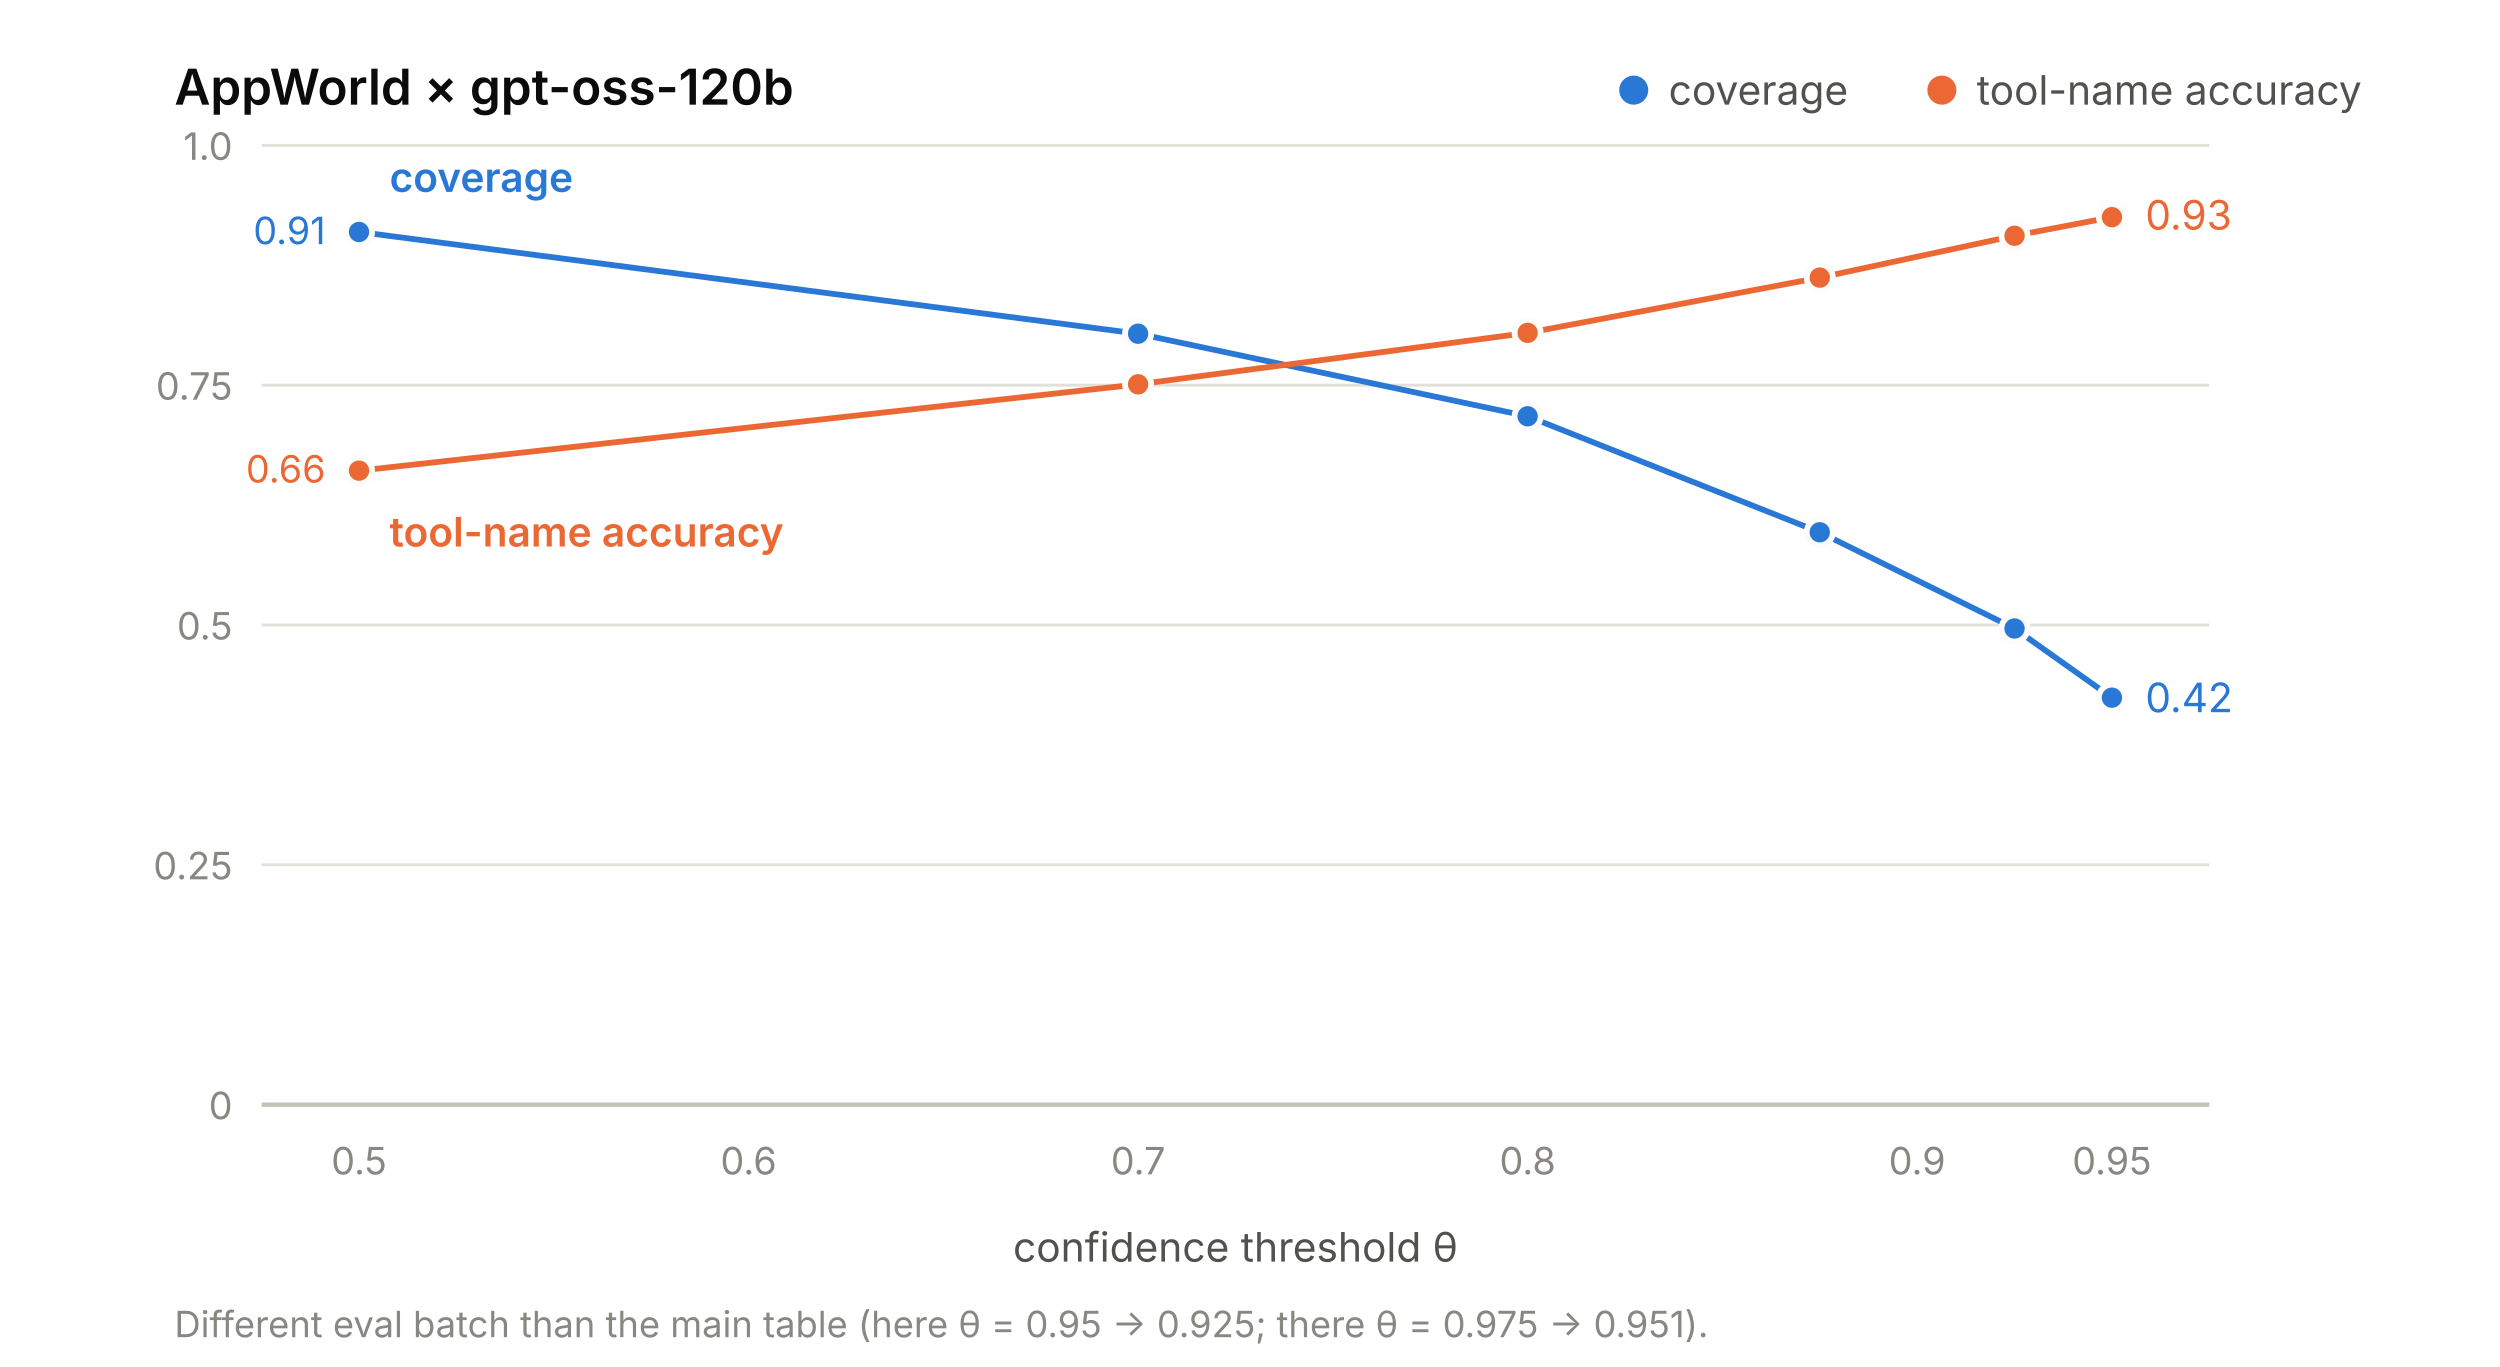
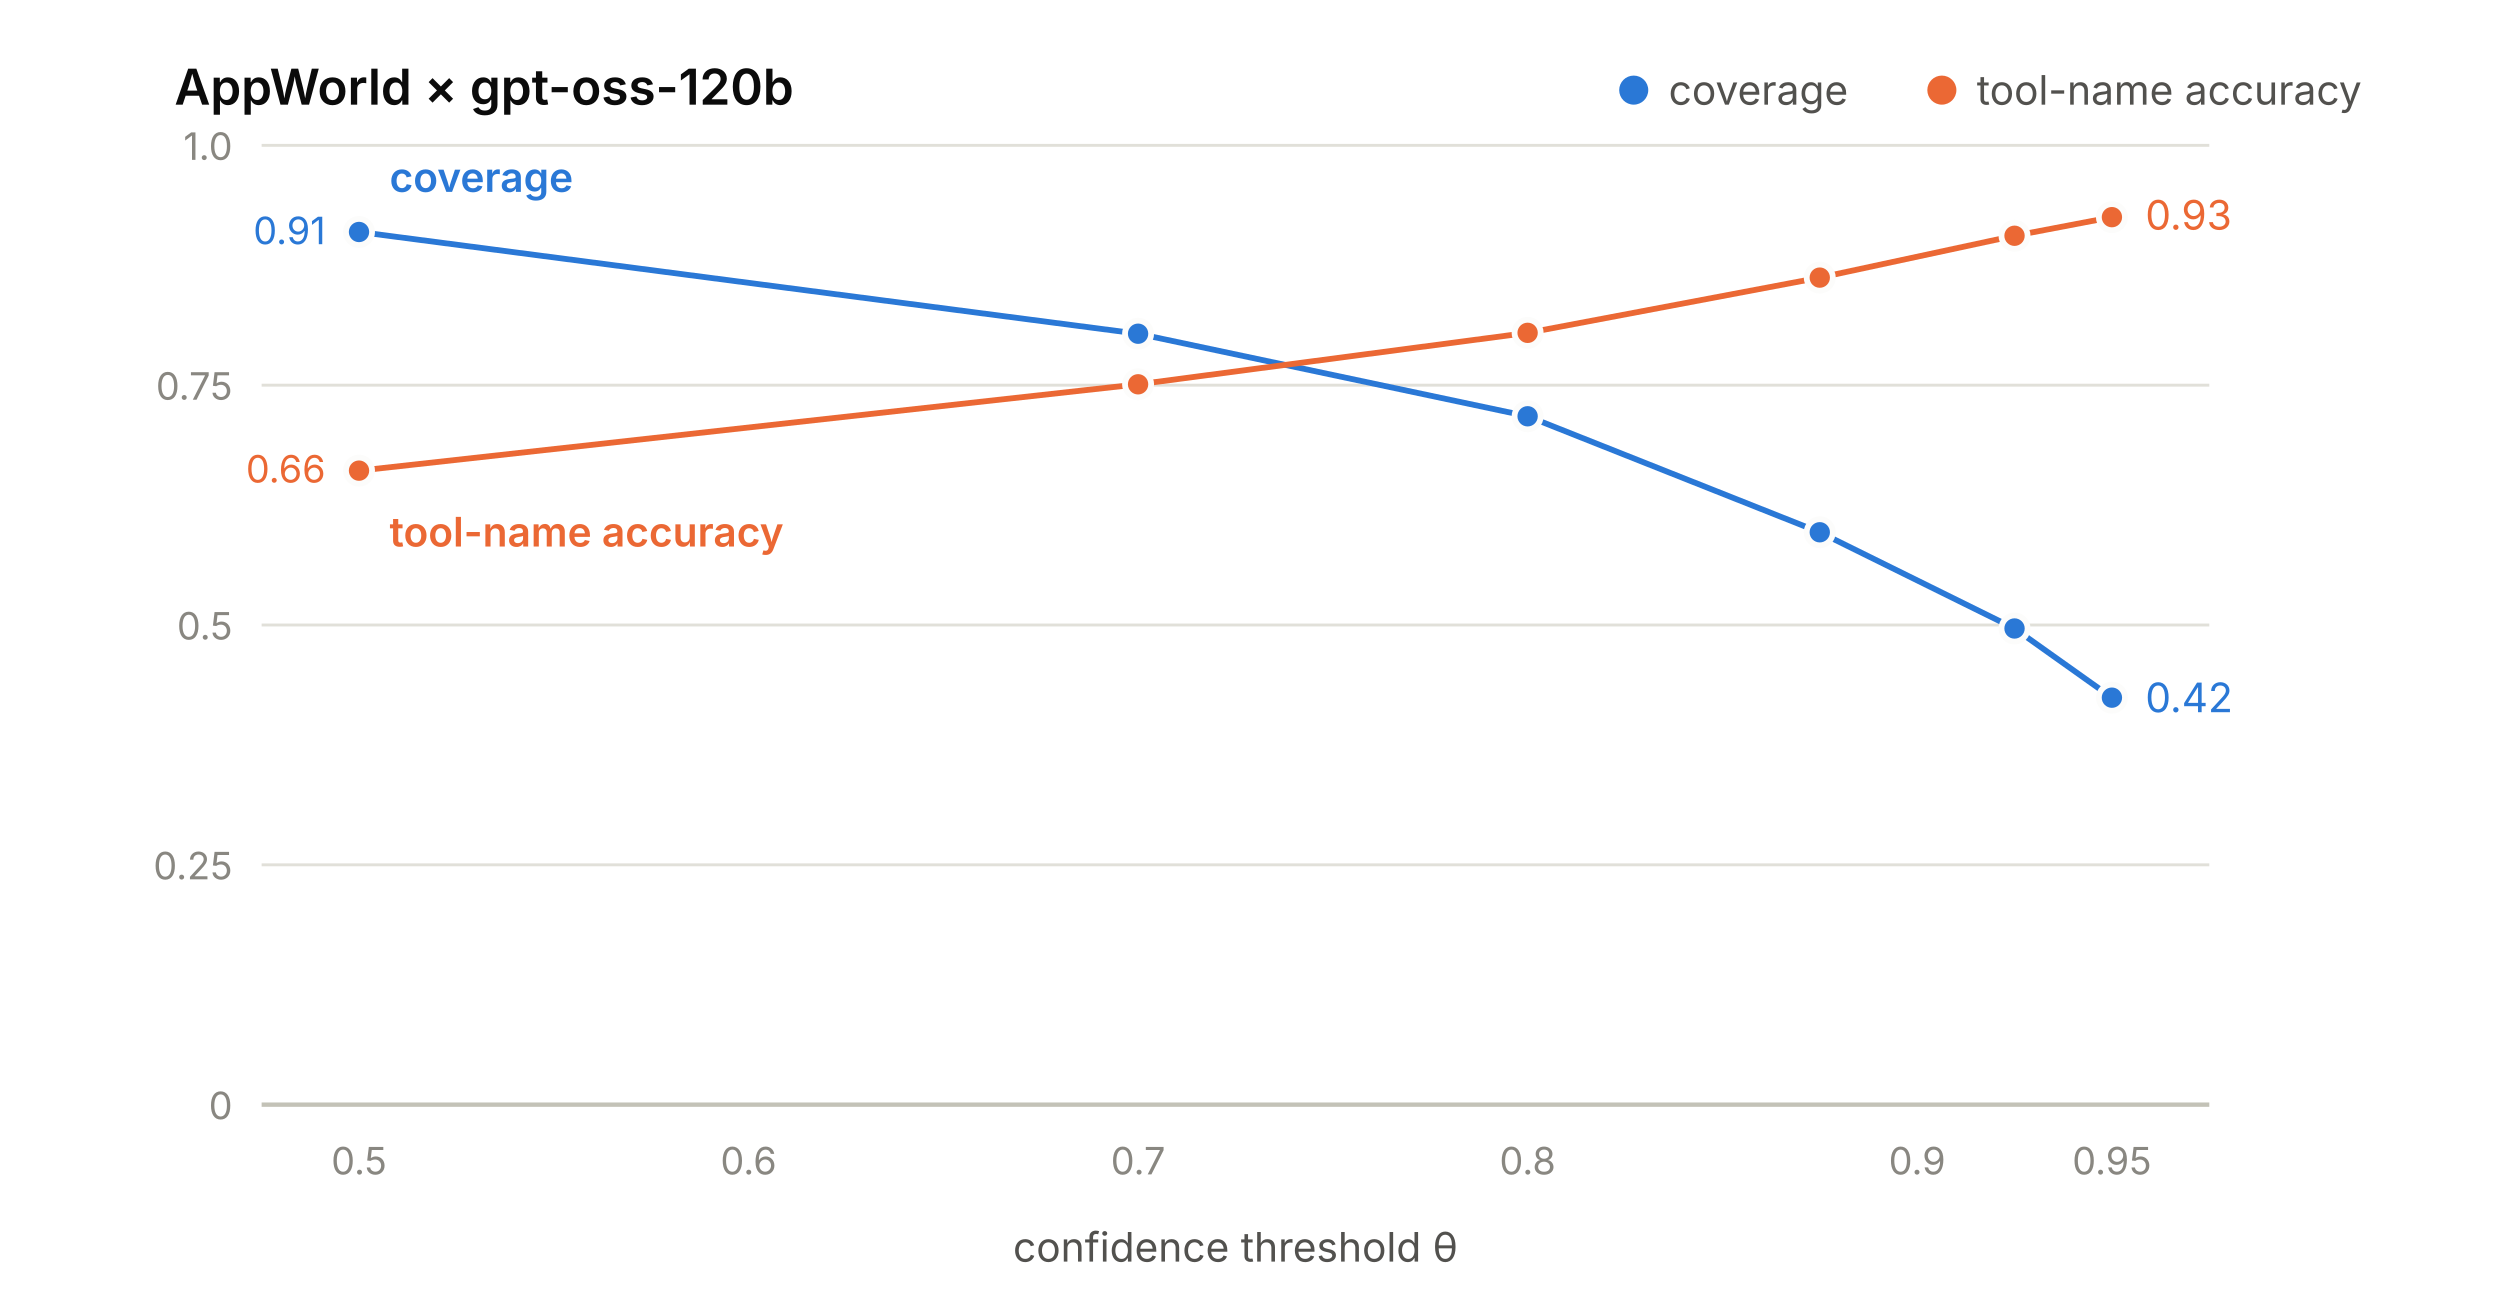
- <svg xmlns="http://www.w3.org/2000/svg" viewBox="0 0 860 470" font-family="system-ui, -apple-system, 'Segoe UI', sans-serif">
+ <svg xmlns="http://www.w3.org/2000/svg" viewBox="0 0 860 446" font-family="system-ui, -apple-system, 'Segoe UI', sans-serif">
  <text x="60" y="36" font-size="17" font-weight="600" fill="#0b0b0b">AppWorld × gpt-oss-120b</text>
  <g font-size="14" fill="#52514e">
    <circle cx="562" cy="31" r="5" fill="#2a78d6" />
    <text x="574" y="36">coverage</text>
    <circle cx="668" cy="31" r="5" fill="#eb6834" />
    <text x="680" y="36">tool-name accuracy</text>
  </g>
  <g stroke="#e1e0d9" stroke-width="1">
    <line x1="90" y1="50" x2="760" y2="50" />
    <line x1="90" y1="132.5" x2="760" y2="132.5" />
    <line x1="90" y1="215" x2="760" y2="215" />
    <line x1="90" y1="297.5" x2="760" y2="297.5" />
  </g>
  <line x1="90" y1="380" x2="760" y2="380" stroke="#c3c2b7" stroke-width="1.5" />
  <g font-size="13" fill="#898781" text-anchor="end" font-variant-numeric="tabular-nums">
    <text x="80" y="55">1.0</text>
    <text x="80" y="137.5">0.75</text>
    <text x="80" y="220">0.5</text>
    <text x="80" y="302.5">0.25</text>
    <text x="80" y="385">0</text>
  </g>
  <g font-size="13" fill="#898781" text-anchor="middle" font-variant-numeric="tabular-nums">
    <text x="123.5" y="404">0.5</text>
    <text x="257.5" y="404">0.6</text>
    <text x="391.5" y="404">0.7</text>
    <text x="525.5" y="404">0.8</text>
    <text x="659.5" y="404">0.9</text>
    <text x="726.5" y="404">0.95</text>
  </g>
  <text x="425" y="434" font-size="14" fill="#52514e" text-anchor="middle">confidence threshold θ</text>
  <polyline points="123.5,79.8 391.5,114.8 525.5,143.2 626,183.1 693,216.2 726.5,240" fill="none" stroke="#2a78d6" stroke-width="2" />
  <g fill="#2a78d6" stroke="#fcfcfb" stroke-width="2">
    <circle cx="123.5" cy="79.8" r="4.5" />
    <circle cx="391.5" cy="114.8" r="4.5" />
    <circle cx="525.5" cy="143.2" r="4.5" />
    <circle cx="626" cy="183.1" r="4.5" />
    <circle cx="693" cy="216.2" r="4.5" />
    <circle cx="726.5" cy="240" r="4.5" />
  </g>
  <text x="134" y="66" font-size="14" fill="#2a78d6" font-weight="600">coverage</text>
  <text x="738" y="245" font-size="14" fill="#2a78d6" font-variant-numeric="tabular-nums">0.42</text>
  <text x="112" y="84" font-size="13" fill="#2a78d6" text-anchor="end" font-variant-numeric="tabular-nums">0.91</text>
  <polyline points="123.5,161.9 391.5,132.2 525.5,114.5 626,95.5 693,81.1 726.5,74.7" fill="none" stroke="#eb6834" stroke-width="2" />
  <g fill="#eb6834" stroke="#fcfcfb" stroke-width="2">
    <circle cx="123.5" cy="161.9" r="4.5" />
    <circle cx="391.5" cy="132.2" r="4.5" />
    <circle cx="525.5" cy="114.5" r="4.5" />
    <circle cx="626" cy="95.5" r="4.5" />
    <circle cx="693" cy="81.1" r="4.5" />
    <circle cx="726.5" cy="74.7" r="4.5" />
  </g>
  <text x="134" y="188" font-size="14" fill="#eb6834" font-weight="600">tool-name accuracy</text>
  <text x="738" y="79" font-size="14" fill="#eb6834" font-variant-numeric="tabular-nums">0.93</text>
  <text x="112" y="166" font-size="13" fill="#eb6834" text-anchor="end" font-variant-numeric="tabular-nums">0.66</text>
-   <text x="60" y="460" font-size="12.5" fill="#898781">Different eval batch than the main table (here θ = 0.95 → 0.925; there θ = 0.975 → 0.951).</text>
</svg>
